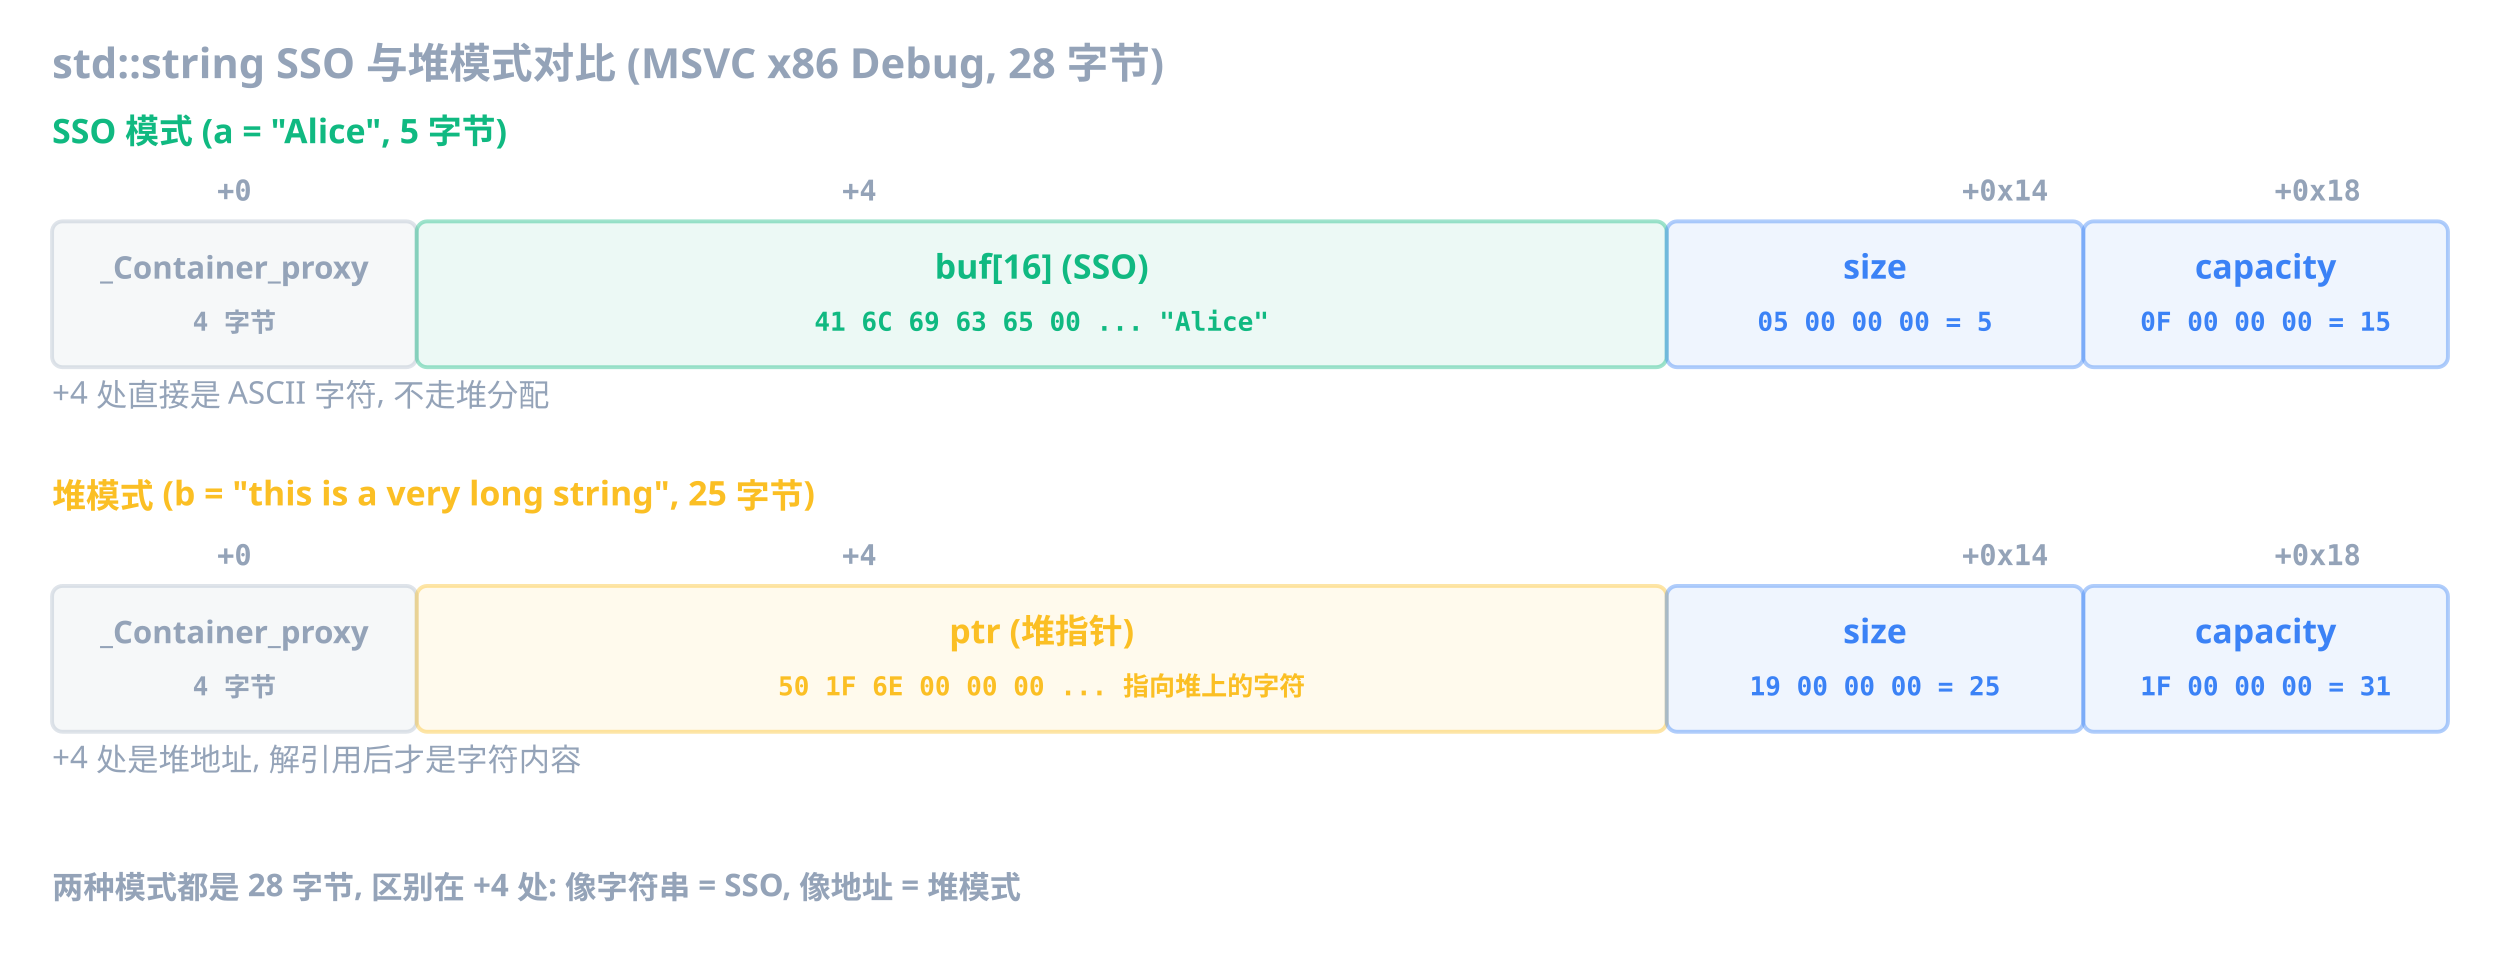
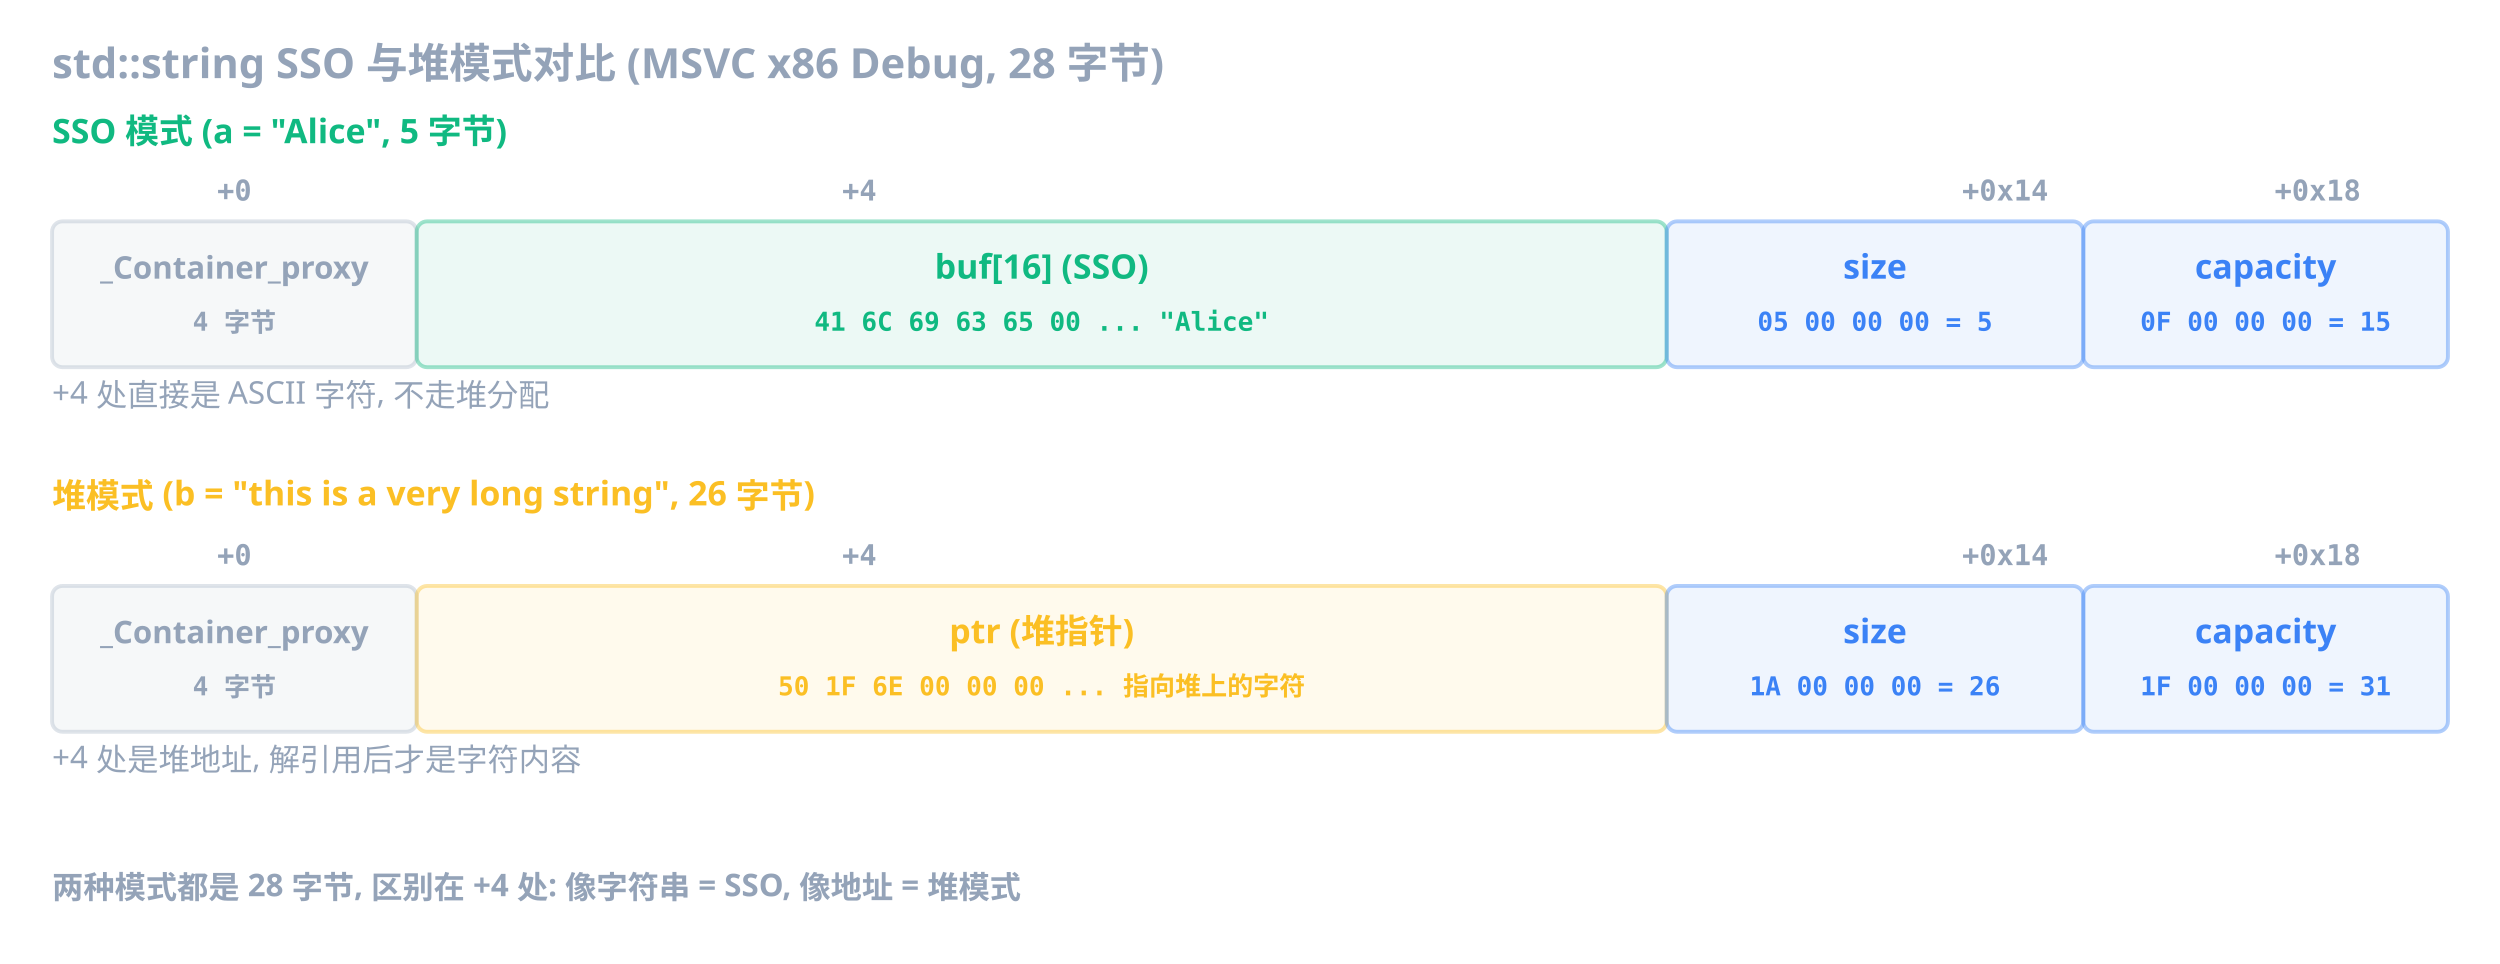
<svg xmlns="http://www.w3.org/2000/svg" viewBox="0 0 960 370" width="100%" height="100%" font-family="'Noto Sans SC','Microsoft YaHei','PingFang SC','Hiragino Sans GB',sans-serif" font-size="14">
  <text x="20" y="30" font-size="16" font-weight="bold" fill="#94a3b8">std::string SSO 与堆模式对比 (MSVC x86 Debug, 28 字节)</text>
  <g transform="translate(20, 55)">
    <text x="0" y="0" font-size="13" font-weight="bold" fill="#10b981">SSO 模式 (a = "Alice", 5 字节)</text>
    <g transform="translate(0, 22)">
      <text x="70" y="0" font-family="monospace" font-size="11" font-weight="bold" text-anchor="middle" fill="#94a3b8">+0</text>
      <text x="310" y="0" font-family="monospace" font-size="11" font-weight="bold" text-anchor="middle" fill="#94a3b8">+4</text>
      <text x="750" y="0" font-family="monospace" font-size="11" font-weight="bold" text-anchor="middle" fill="#94a3b8">+0x14</text>
      <text x="870" y="0" font-family="monospace" font-size="11" font-weight="bold" text-anchor="middle" fill="#94a3b8">+0x18</text>
    </g>
    <g transform="translate(0, 30)">
      <rect x="0" y="0" width="140" height="56" rx="4" fill="#94a3b8" fill-opacity="0.08" stroke="#94a3b8" stroke-opacity="0.3" stroke-width="1.5" />
      <text x="70" y="22" font-size="12" font-weight="bold" text-anchor="middle" fill="#94a3b8">_Container_proxy</text>
      <text x="70" y="42" font-family="monospace" font-size="10" font-weight="bold" text-anchor="middle" fill="#94a3b8">4 字节</text>
      <rect x="140" y="0" width="480" height="56" rx="4" fill="#10b981" fill-opacity="0.08" stroke="#10b981" stroke-opacity="0.4" stroke-width="1.5" />
      <text x="380" y="22" font-size="13" font-weight="bold" text-anchor="middle" fill="#10b981">buf[16] (SSO)</text>
      <text x="380" y="42" font-family="monospace" font-size="10" font-weight="bold" text-anchor="middle" fill="#10b981">41 6C 69 63 65 00 ...  "Alice"</text>
      <rect x="620" y="0" width="160" height="56" rx="4" fill="#3b82f6" fill-opacity="0.08" stroke="#3b82f6" stroke-opacity="0.4" stroke-width="1.5" />
      <text x="700" y="22" font-size="13" font-weight="bold" text-anchor="middle" fill="#3b82f6">size</text>
      <text x="700" y="42" font-family="monospace" font-size="10" font-weight="bold" text-anchor="middle" fill="#3b82f6">05 00 00 00 = 5</text>
      <rect x="780" y="0" width="140" height="56" rx="4" fill="#3b82f6" fill-opacity="0.08" stroke="#3b82f6" stroke-opacity="0.4" stroke-width="1.5" />
      <text x="850" y="22" font-size="13" font-weight="bold" text-anchor="middle" fill="#3b82f6">capacity</text>
      <text x="850" y="42" font-family="monospace" font-size="10" font-weight="bold" text-anchor="middle" fill="#3b82f6">0F 00 00 00 = 15</text>
    </g>
    <g transform="translate(0, 100)">
      <text x="0" y="0" font-size="12" fill="#94a3b8">+4 处直接是 ASCII 字符, 不走堆分配</text>
    </g>
  </g>
  <g transform="translate(20, 195)">
-     <text x="0" y="0" font-size="13" font-weight="bold" fill="#fbbf24">堆模式 (b = "this is a very long string", 25 字节)</text>
+     <text x="0" y="0" font-size="13" font-weight="bold" fill="#fbbf24">堆模式 (b = "this is a very long string", 26 字节)</text>
    <g transform="translate(0, 22)">
      <text x="70" y="0" font-family="monospace" font-size="11" font-weight="bold" text-anchor="middle" fill="#94a3b8">+0</text>
      <text x="310" y="0" font-family="monospace" font-size="11" font-weight="bold" text-anchor="middle" fill="#94a3b8">+4</text>
      <text x="750" y="0" font-family="monospace" font-size="11" font-weight="bold" text-anchor="middle" fill="#94a3b8">+0x14</text>
      <text x="870" y="0" font-family="monospace" font-size="11" font-weight="bold" text-anchor="middle" fill="#94a3b8">+0x18</text>
    </g>
    <g transform="translate(0, 30)">
      <rect x="0" y="0" width="140" height="56" rx="4" fill="#94a3b8" fill-opacity="0.08" stroke="#94a3b8" stroke-opacity="0.3" stroke-width="1.5" />
      <text x="70" y="22" font-size="12" font-weight="bold" text-anchor="middle" fill="#94a3b8">_Container_proxy</text>
      <text x="70" y="42" font-family="monospace" font-size="10" font-weight="bold" text-anchor="middle" fill="#94a3b8">4 字节</text>
      <rect x="140" y="0" width="480" height="56" rx="4" fill="#fbbf24" fill-opacity="0.08" stroke="#fbbf24" stroke-opacity="0.4" stroke-width="1.5" />
      <text x="380" y="22" font-size="13" font-weight="bold" text-anchor="middle" fill="#fbbf24">ptr (堆指针)</text>
      <text x="380" y="42" font-family="monospace" font-size="10" font-weight="bold" text-anchor="middle" fill="#fbbf24">50 1F 6E 00 00 00 ...  指向堆上的字符</text>
      <rect x="620" y="0" width="160" height="56" rx="4" fill="#3b82f6" fill-opacity="0.08" stroke="#3b82f6" stroke-opacity="0.4" stroke-width="1.5" />
      <text x="700" y="22" font-size="13" font-weight="bold" text-anchor="middle" fill="#3b82f6">size</text>
-       <text x="700" y="42" font-family="monospace" font-size="10" font-weight="bold" text-anchor="middle" fill="#3b82f6">19 00 00 00 = 25</text>
+       <text x="700" y="42" font-family="monospace" font-size="10" font-weight="bold" text-anchor="middle" fill="#3b82f6">1A 00 00 00 = 26</text>
      <rect x="780" y="0" width="140" height="56" rx="4" fill="#3b82f6" fill-opacity="0.08" stroke="#3b82f6" stroke-opacity="0.4" stroke-width="1.5" />
      <text x="850" y="22" font-size="13" font-weight="bold" text-anchor="middle" fill="#3b82f6">capacity</text>
      <text x="850" y="42" font-family="monospace" font-size="10" font-weight="bold" text-anchor="middle" fill="#3b82f6">1F 00 00 00 = 31</text>
    </g>
    <g transform="translate(0, 100)">
      <text x="0" y="0" font-size="12" fill="#94a3b8">+4 处是堆地址, 解引用后才是字符内容</text>
    </g>
  </g>
  <g transform="translate(20, 345)">
    <text x="0" y="0" font-size="12" font-weight="bold" fill="#94a3b8">两种模式都是 28 字节, 区别在 +4 处: 像字符串 = SSO, 像地址 = 堆模式</text>
  </g>
</svg>
